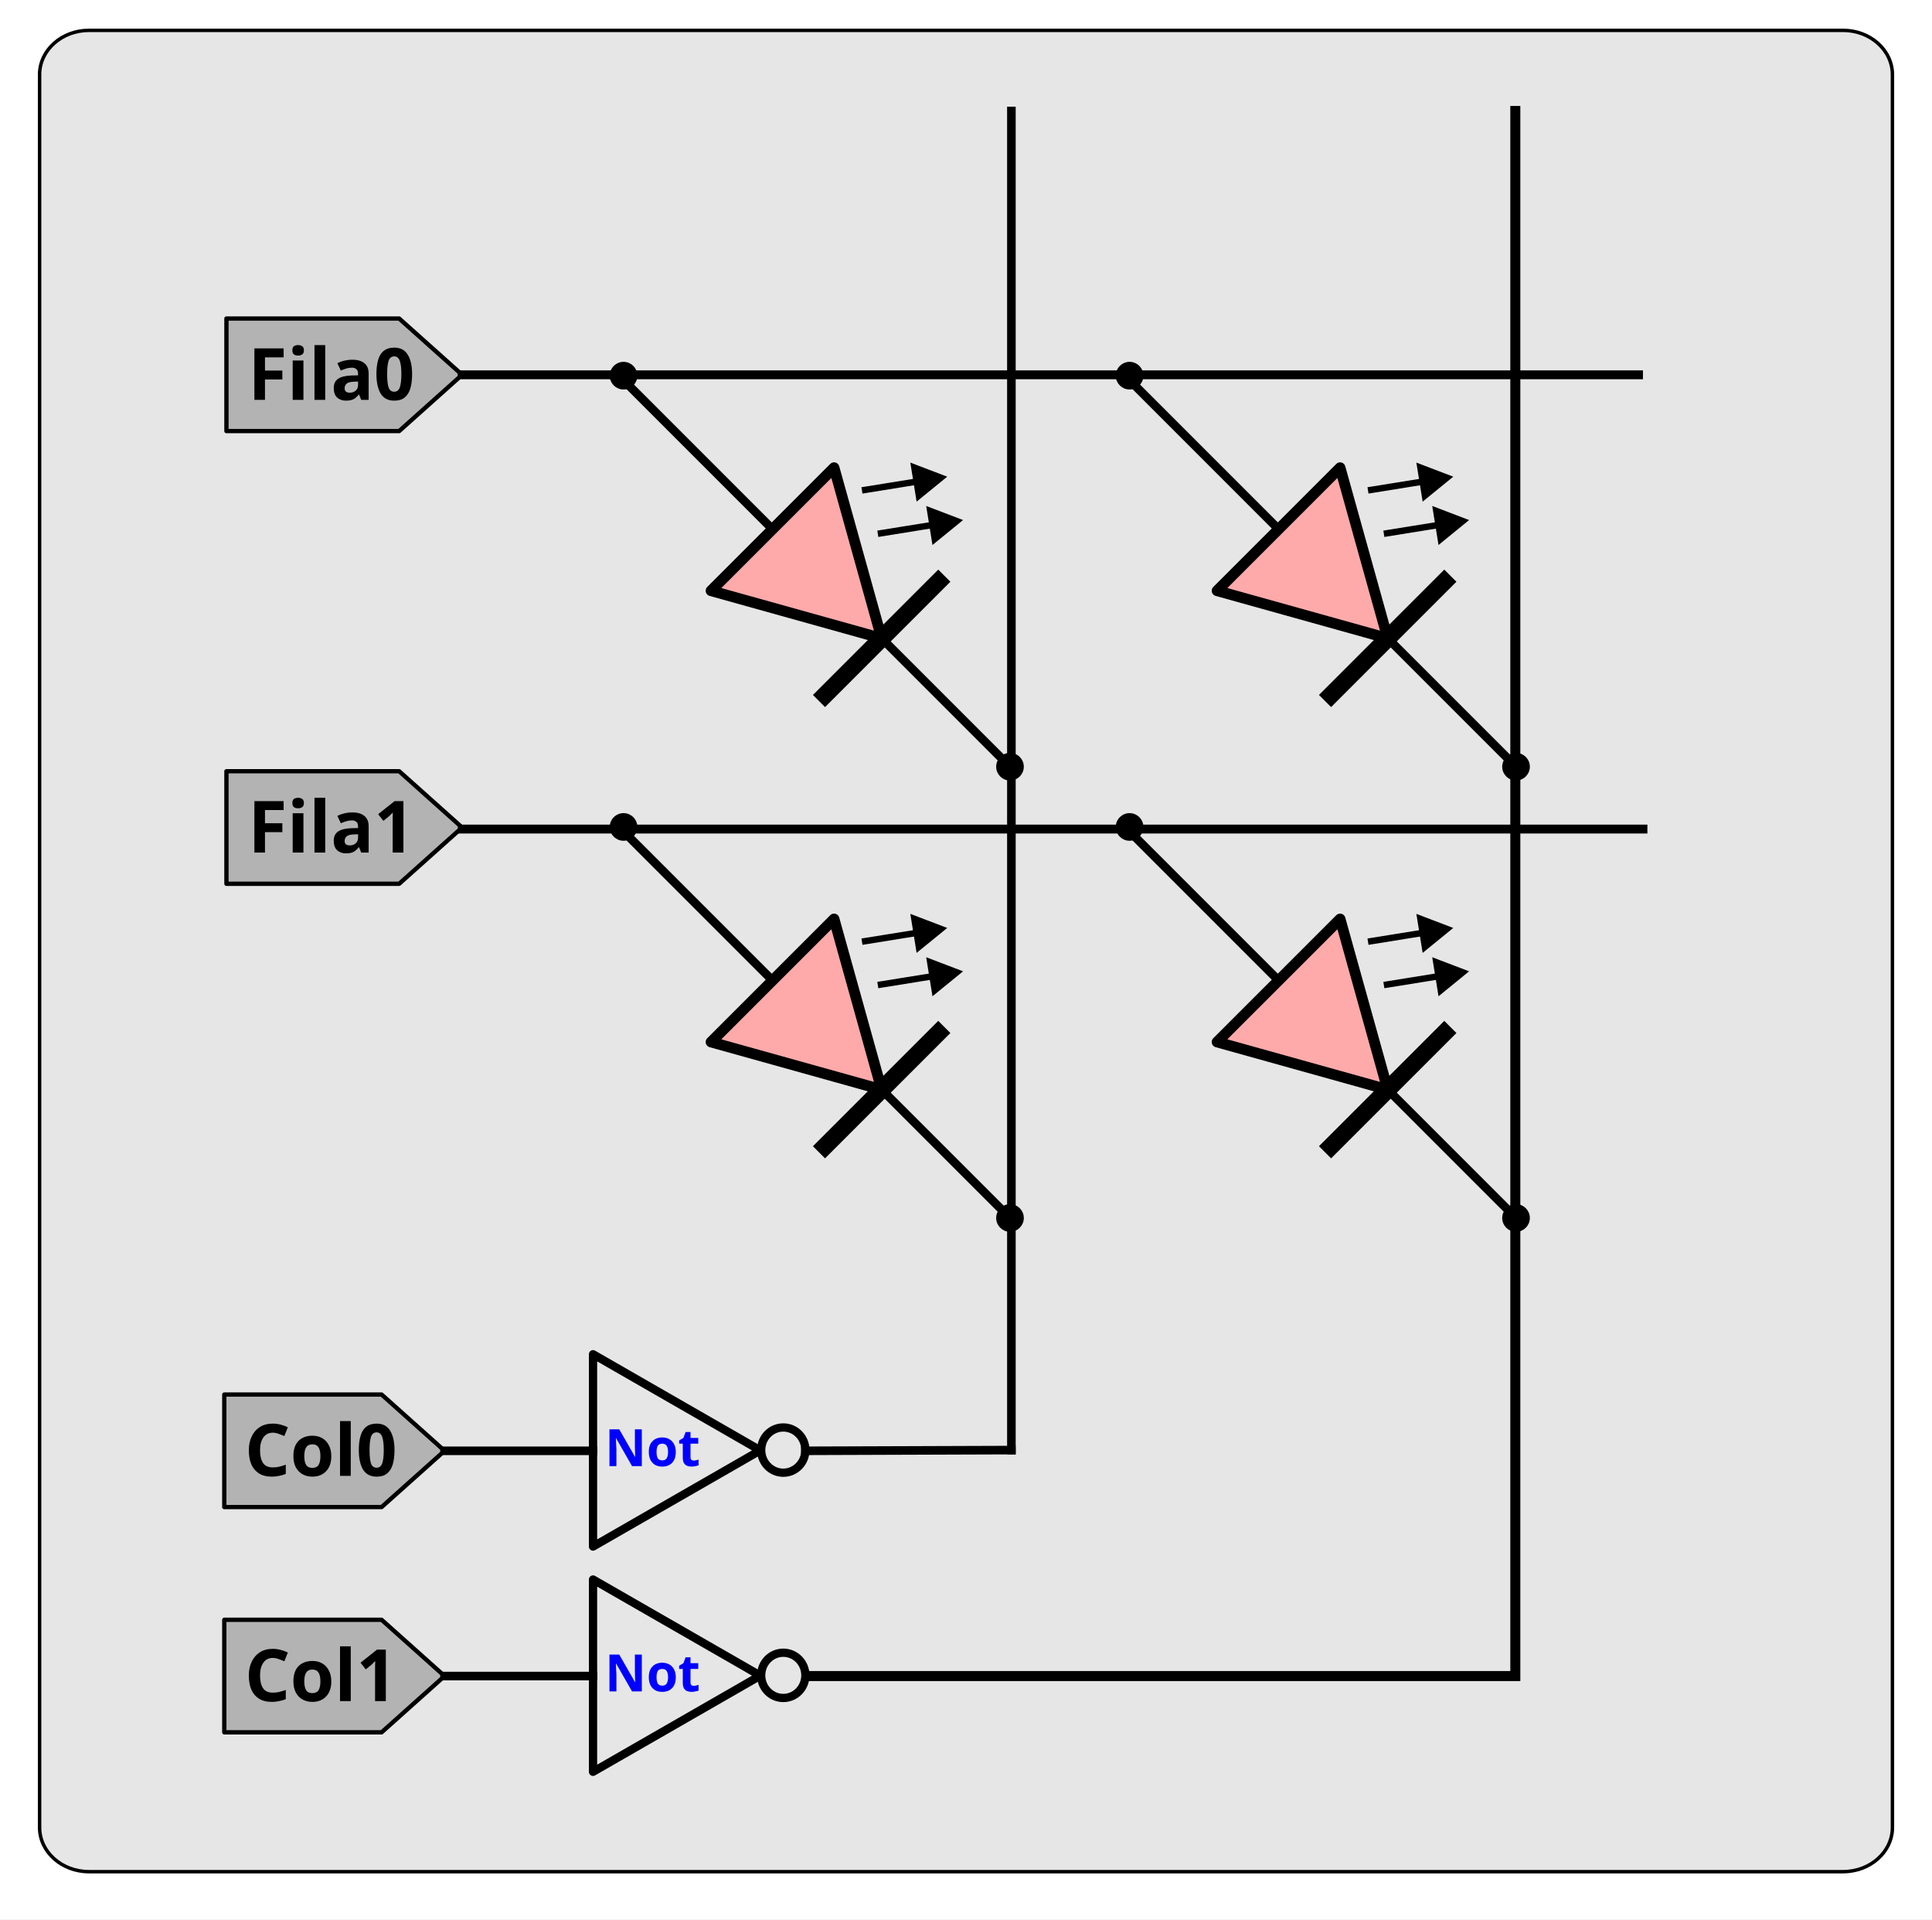
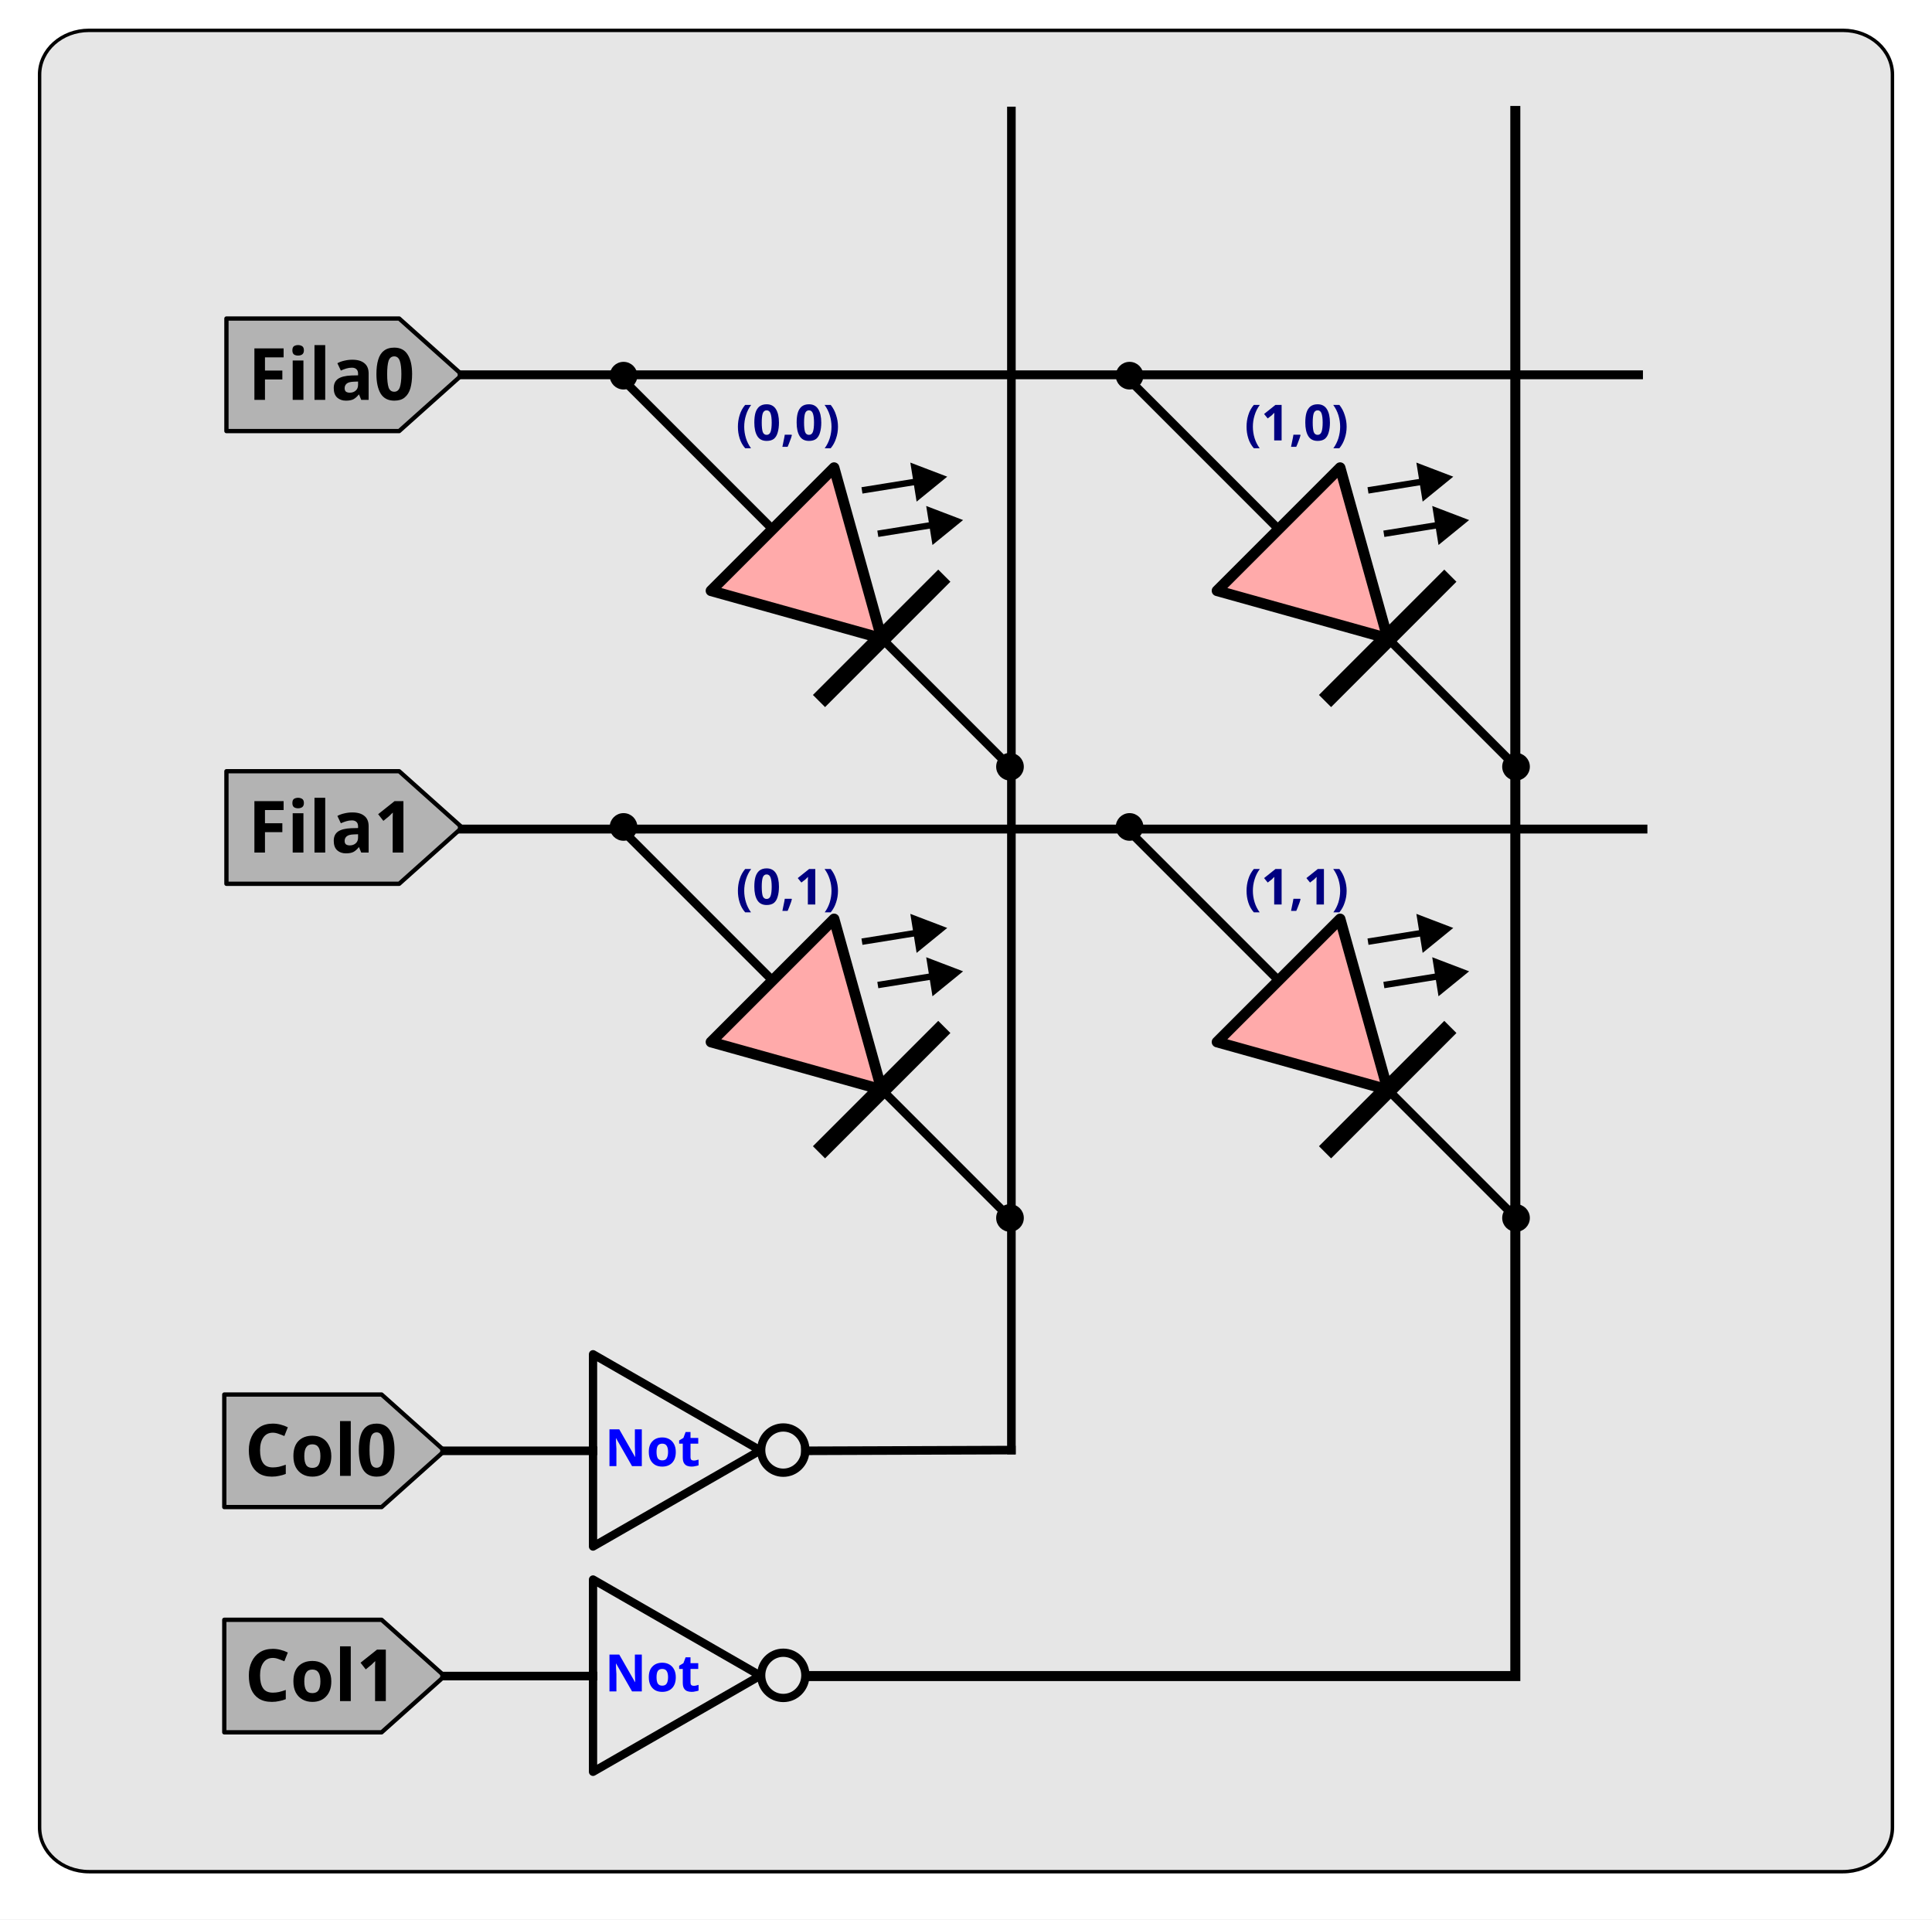
<svg xmlns="http://www.w3.org/2000/svg" width="190.375mm" height="189.095mm" viewBox="0 0 190.375 189.095" version="1.1" id="svg1">
  <defs id="defs1">
    <rect x="85.995" y="633.145" width="240.993" height="25.743" id="rect21" />
    <marker style="overflow:visible" id="Triangle" refX="0" refY="0" orient="auto-start-reverse" markerWidth="1" markerHeight="1" viewBox="0 0 1 1" preserveAspectRatio="xMidYMid">
      <path transform="scale(0.5)" style="fill:context-stroke;fill-rule:evenodd;stroke:context-stroke;stroke-width:1pt" d="M 5.77,0 -2.88,5 V -5 Z" id="path135" />
    </marker>
    <rect x="85.995" y="633.145" width="212.028" height="56.233" id="rect4" />
    <rect x="85.995" y="633.145" width="212.028" height="56.233" id="rect15" />
  </defs>
  <g id="layer2" transform="translate(24.39492,272.7837)">
    <rect style="fill:#ffffff;stroke:none;stroke-width:0.342;stroke-linecap:round;stroke-linejoin:miter;stroke-dasharray:none;stroke-opacity:1" id="rect23" width="190.375" height="189.095" x="-24.395" y="-272.784" rx="0" ry="0" />
    <rect style="fill:#e6e6e6;stroke:#000000;stroke-width:0.34;stroke-linecap:round;stroke-linejoin:miter;stroke-dasharray:none;stroke-opacity:1" id="rect22" width="182.575" height="181.403" x="-20.494" y="-269.792" rx="4.867" ry="4.36" />
  </g>
  <g id="layer1" transform="translate(24.39492,272.7837)">
    <path id="rect1" style="fill:#b3b3b3;stroke:#000000;stroke-width:0.423;stroke-linecap:round;stroke-linejoin:round" d="M -2.083,-241.403 H 14.939 l 6.201,5.544 -6.201,5.544 H -2.083 Z" />
    <text xml:space="preserve" style="font-style:normal;font-variant:normal;font-weight:bold;font-stretch:normal;font-size:7.07px;font-family:Ubuntu;-inkscape-font-specification:'Ubuntu Bold';fill:#000000;stroke-width:0.423;stroke-linecap:round;stroke-linejoin:round" x="0.035" y="-232.415" id="text1" transform="scale(0.9958176,1.0042)">
      <tspan id="tspan1" style="font-style:normal;font-variant:normal;font-weight:bold;font-stretch:normal;font-family:Ubuntu;-inkscape-font-specification:'Ubuntu Bold';fill:#000000;stroke-width:0.423" x="0.035" y="-232.415">Fila0</tspan>
    </text>
    <path style="fill:none;stroke:#000000;stroke-width:0.846;stroke-linecap:square;stroke-linejoin:miter;stroke-dasharray:none;stroke-opacity:1" d="m 75.265,-129.922 -20.3,0.07" id="path7" />
    <path style="fill:none;stroke:#000000;stroke-width:0.873;stroke-linecap:square;stroke-linejoin:miter;stroke-dasharray:none;stroke-opacity:1" d="M 137.061,-235.858 H 21.14" id="path8" />
    <path id="path2" style="fill:#b3b3b3;stroke:#000000;stroke-width:0.423;stroke-linecap:round;stroke-linejoin:round" d="M -2.294,-135.396 H 13.208 l 6.201,5.544 -6.201,5.544 H -2.294 Z" />
    <text xml:space="preserve" style="font-style:normal;font-variant:normal;font-weight:bold;font-stretch:normal;font-size:7.07px;font-family:Ubuntu;-inkscape-font-specification:'Ubuntu Bold';fill:#000000;stroke-width:0.423;stroke-linecap:round;stroke-linejoin:round" x="-0.281" y="-126.852" id="text3" transform="scale(0.9958176,1.0042)">
      <tspan id="tspan3" style="font-style:normal;font-variant:normal;font-weight:bold;font-stretch:normal;font-family:Ubuntu;-inkscape-font-specification:'Ubuntu Bold';fill:#000000;stroke-width:0.423" x="-0.281" y="-126.852">Col0</tspan>
    </text>
    <circle style="fill:#000000;stroke:#000000;stroke-width:0.423;stroke-linejoin:round" id="path13" cx="37.047" cy="-235.773" r="1.151" />
    <path d="m 34.041,-139.365 16.482,9.473 -16.482,9.473 z" id="path4-5" style="fill:none;stroke:#000000;stroke-width:0.815;stroke-linejoin:round;stroke-miterlimit:4;stroke-dasharray:none" />
    <ellipse cx="52.788" cy="-129.922" id="circle6" style="fill:none;stroke:#000000;stroke-width:0.815;stroke-linecap:round;stroke-linejoin:round;stroke-miterlimit:4;stroke-dasharray:none" rx="2.178" ry="2.229" />
    <text xml:space="preserve" style="font-style:normal;font-weight:normal;font-size:1.222px;line-height:0%;font-family:sans-serif;letter-spacing:0px;word-spacing:0px;fill:#0000ff;fill-opacity:1;stroke:none;stroke-width:0.102px;stroke-linecap:butt;stroke-linejoin:miter;stroke-opacity:1" x="35.376" y="-127.741" id="text4142" transform="scale(0.9953213,1.004701)">
      <tspan id="tspan4144" x="35.376" y="-127.741" style="font-style:normal;font-variant:normal;font-weight:bold;font-stretch:normal;font-size:5.058px;line-height:1.25;font-family:sans-serif;-inkscape-font-specification:'sans-serif Bold';stroke-width:0.102px">Not</tspan>
    </text>
    <path style="fill:none;stroke:#000000;stroke-width:0.846;stroke-linecap:square;stroke-linejoin:miter;stroke-dasharray:none;stroke-opacity:1" d="M 34.041,-129.851 H 19.409" id="path16" />
    <path style="fill:#ffaaaa;stroke:#000000;stroke-width:1.057;stroke-linecap:round;stroke-linejoin:round;stroke-dasharray:none;stroke-opacity:1" d="m 45.669,-214.585 12.122,-12.122 c 0,0 4.69,16.813 4.69,16.813 z" id="path1" />
    <path style="fill:none;stroke:#000000;stroke-width:1.692;stroke-linecap:square;stroke-linejoin:miter;stroke-dasharray:none;stroke-opacity:1" d="m 56.905,-204.318 11.153,-11.153" id="path4" />
    <path style="fill:none;stroke:#000000;stroke-width:0.633;stroke-linecap:square;stroke-linejoin:miter;stroke-dasharray:none;stroke-opacity:1;marker-end:url(#Triangle)" d="m 60.853,-224.52 5.871,-0.945" id="path5" />
    <path style="fill:none;stroke:#000000;stroke-width:0.633;stroke-linecap:square;stroke-linejoin:miter;stroke-dasharray:none;stroke-opacity:1;marker-end:url(#Triangle)" d="m 62.416,-220.247 5.871,-0.945" id="path6" />
    <path style="fill:none;stroke:#000000;stroke-width:0.846;stroke-linecap:square;stroke-linejoin:miter;stroke-dasharray:none;stroke-opacity:1" d="M 51.73,-220.646 36.973,-235.403" id="path12" />
    <path style="fill:none;stroke:#000000;stroke-width:0.846;stroke-linecap:square;stroke-linejoin:miter;stroke-dasharray:none;stroke-opacity:1" d="M 75.127,-197.249 62.482,-209.894" id="path19" />
    <path style="fill:none;stroke:#000000;stroke-width:0.846;stroke-linecap:square;stroke-linejoin:miter;stroke-dasharray:none;stroke-opacity:1" d="m 75.266,-261.851 v 131.929" id="path20" />
    <circle style="fill:#000000;stroke:#000000;stroke-width:0.423;stroke-linejoin:round" id="circle20" cx="75.127" cy="-197.249" r="1.151" />
    <circle style="fill:#000000;stroke:#000000;stroke-width:0.423;stroke-linejoin:round" id="circle21" cx="86.911" cy="-235.773" r="1.151" />
    <path style="fill:#ffaaaa;stroke:#000000;stroke-width:1.057;stroke-linecap:round;stroke-linejoin:round;stroke-dasharray:none;stroke-opacity:1" d="m 95.533,-214.585 12.122,-12.122 c 0,0 4.69,16.813 4.69,16.813 z" id="path21" />
    <path style="fill:none;stroke:#000000;stroke-width:1.692;stroke-linecap:square;stroke-linejoin:miter;stroke-dasharray:none;stroke-opacity:1" d="m 106.769,-204.318 11.153,-11.153" id="path22" />
    <path style="fill:none;stroke:#000000;stroke-width:0.633;stroke-linecap:square;stroke-linejoin:miter;stroke-dasharray:none;stroke-opacity:1;marker-end:url(#Triangle)" d="m 110.717,-224.52 5.871,-0.945" id="path23" />
    <path style="fill:none;stroke:#000000;stroke-width:0.633;stroke-linecap:square;stroke-linejoin:miter;stroke-dasharray:none;stroke-opacity:1;marker-end:url(#Triangle)" d="m 112.28,-220.247 5.871,-0.945" id="path24" />
    <path style="fill:none;stroke:#000000;stroke-width:0.846;stroke-linecap:square;stroke-linejoin:miter;stroke-dasharray:none;stroke-opacity:1" d="M 101.594,-220.646 86.837,-235.403" id="path25" />
    <path style="fill:none;stroke:#000000;stroke-width:0.846;stroke-linecap:square;stroke-linejoin:miter;stroke-dasharray:none;stroke-opacity:1" d="m 124.991,-197.249 -12.646,-12.646" id="path26" />
    <circle style="fill:#000000;stroke:#000000;stroke-width:0.423;stroke-linejoin:round" id="circle26" cx="124.991" cy="-197.249" r="1.151" />
    <path id="path27" style="fill:#b3b3b3;stroke:#000000;stroke-width:0.423;stroke-linecap:round;stroke-linejoin:round" d="M -2.083,-196.802 H 14.939 l 6.201,5.544 -6.201,5.544 H -2.083 Z" />
    <text xml:space="preserve" style="font-style:normal;font-variant:normal;font-weight:bold;font-stretch:normal;font-size:7.07px;font-family:Ubuntu;-inkscape-font-specification:'Ubuntu Bold';fill:#000000;stroke-width:0.423;stroke-linecap:round;stroke-linejoin:round" x="0.035" y="-188.001" id="text27" transform="scale(0.9958176,1.0042)">
      <tspan id="tspan27" style="font-style:normal;font-variant:normal;font-weight:bold;font-stretch:normal;font-family:Ubuntu;-inkscape-font-specification:'Ubuntu Bold';fill:#000000;stroke-width:0.423" x="0.035" y="-188.001">Fila1</tspan>
    </text>
    <path style="fill:none;stroke:#000000;stroke-width:0.874;stroke-linecap:square;stroke-linejoin:miter;stroke-dasharray:none;stroke-opacity:1" d="M 137.498,-191.105 H 21.163" id="path28" />
    <path style="fill:none;stroke:#000000;stroke-width:0.987;stroke-linecap:square;stroke-linejoin:miter;stroke-dasharray:none;stroke-opacity:1" d="M 124.921,-261.851 V -107.66 H 55.165" id="path29" />
    <circle style="fill:#000000;stroke:#000000;stroke-width:0.423;stroke-linejoin:round" id="circle29" cx="37.047" cy="-191.314" r="1.151" />
    <path style="fill:#ffaaaa;stroke:#000000;stroke-width:1.057;stroke-linecap:round;stroke-linejoin:round;stroke-dasharray:none;stroke-opacity:1" d="m 45.669,-170.126 12.122,-12.122 c 0,0 4.69,16.813 4.69,16.813 z" id="path30" />
    <path style="fill:none;stroke:#000000;stroke-width:1.692;stroke-linecap:square;stroke-linejoin:miter;stroke-dasharray:none;stroke-opacity:1" d="m 56.905,-159.859 11.153,-11.153" id="path31" />
    <path style="fill:none;stroke:#000000;stroke-width:0.633;stroke-linecap:square;stroke-linejoin:miter;stroke-dasharray:none;stroke-opacity:1;marker-end:url(#Triangle)" d="m 60.853,-180.061 5.871,-0.945" id="path32" />
    <path style="fill:none;stroke:#000000;stroke-width:0.633;stroke-linecap:square;stroke-linejoin:miter;stroke-dasharray:none;stroke-opacity:1;marker-end:url(#Triangle)" d="m 62.416,-175.788 5.871,-0.945" id="path33" />
    <path style="fill:none;stroke:#000000;stroke-width:0.846;stroke-linecap:square;stroke-linejoin:miter;stroke-dasharray:none;stroke-opacity:1" d="M 51.73,-176.187 36.973,-190.944" id="path34" />
    <path style="fill:none;stroke:#000000;stroke-width:0.846;stroke-linecap:square;stroke-linejoin:miter;stroke-dasharray:none;stroke-opacity:1" d="M 75.127,-152.79 62.482,-165.435" id="path35" />
    <circle style="fill:#000000;stroke:#000000;stroke-width:0.423;stroke-linejoin:round" id="circle35" cx="75.127" cy="-152.79" r="1.151" />
    <circle style="fill:#000000;stroke:#000000;stroke-width:0.423;stroke-linejoin:round" id="circle36" cx="86.911" cy="-191.314" r="1.151" />
    <path style="fill:#ffaaaa;stroke:#000000;stroke-width:1.057;stroke-linecap:round;stroke-linejoin:round;stroke-dasharray:none;stroke-opacity:1" d="m 95.533,-170.126 12.122,-12.122 c 0,0 4.69,16.813 4.69,16.813 z" id="path36" />
    <path style="fill:none;stroke:#000000;stroke-width:1.692;stroke-linecap:square;stroke-linejoin:miter;stroke-dasharray:none;stroke-opacity:1" d="m 106.769,-159.859 11.153,-11.153" id="path37" />
    <path style="fill:none;stroke:#000000;stroke-width:0.633;stroke-linecap:square;stroke-linejoin:miter;stroke-dasharray:none;stroke-opacity:1;marker-end:url(#Triangle)" d="m 110.717,-180.061 5.871,-0.945" id="path38" />
    <path style="fill:none;stroke:#000000;stroke-width:0.633;stroke-linecap:square;stroke-linejoin:miter;stroke-dasharray:none;stroke-opacity:1;marker-end:url(#Triangle)" d="m 112.28,-175.788 5.871,-0.945" id="path39" />
    <path style="fill:none;stroke:#000000;stroke-width:0.846;stroke-linecap:square;stroke-linejoin:miter;stroke-dasharray:none;stroke-opacity:1" d="M 101.594,-176.187 86.837,-190.944" id="path40" />
    <path style="fill:none;stroke:#000000;stroke-width:0.846;stroke-linecap:square;stroke-linejoin:miter;stroke-dasharray:none;stroke-opacity:1" d="m 124.991,-152.79 -12.646,-12.646" id="path41" />
    <circle style="fill:#000000;stroke:#000000;stroke-width:0.423;stroke-linejoin:round" id="circle41" cx="124.991" cy="-152.79" r="1.151" />
    <path id="path42" style="fill:#b3b3b3;stroke:#000000;stroke-width:0.423;stroke-linecap:round;stroke-linejoin:round" d="M -2.294,-113.204 H 13.208 l 6.201,5.544 -6.201,5.544 H -2.294 Z" />
    <text xml:space="preserve" style="font-style:normal;font-variant:normal;font-weight:bold;font-stretch:normal;font-size:7.07px;font-family:Ubuntu;-inkscape-font-specification:'Ubuntu Bold';fill:#000000;stroke-width:0.423;stroke-linecap:round;stroke-linejoin:round" x="-0.281" y="-104.753" id="text42" transform="scale(0.9958176,1.0042)">
      <tspan id="tspan42" style="font-style:normal;font-variant:normal;font-weight:bold;font-stretch:normal;font-family:Ubuntu;-inkscape-font-specification:'Ubuntu Bold';fill:#000000;stroke-width:0.423" x="-0.281" y="-104.753">Col1</tspan>
    </text>
    <path d="m 34.041,-117.173 16.482,9.473 -16.482,9.473 z" id="path43" style="fill:none;stroke:#000000;stroke-width:0.815;stroke-linejoin:round;stroke-miterlimit:4;stroke-dasharray:none" />
    <ellipse cx="52.788" cy="-107.73" id="ellipse43" style="fill:none;stroke:#000000;stroke-width:0.815;stroke-linecap:round;stroke-linejoin:round;stroke-miterlimit:4;stroke-dasharray:none" rx="2.178" ry="2.229" />
    <text xml:space="preserve" style="font-style:normal;font-weight:normal;font-size:1.222px;line-height:0%;font-family:sans-serif;letter-spacing:0px;word-spacing:0px;fill:#0000ff;fill-opacity:1;stroke:none;stroke-width:0.102px;stroke-linecap:butt;stroke-linejoin:miter;stroke-opacity:1" x="35.376" y="-105.653" id="text43" transform="scale(0.9953213,1.004701)">
      <tspan id="tspan43" x="35.376" y="-105.653" style="font-style:normal;font-variant:normal;font-weight:bold;font-stretch:normal;font-size:5.058px;line-height:1.25;font-family:sans-serif;-inkscape-font-specification:'sans-serif Bold';stroke-width:0.102px">Not</tspan>
    </text>
    <path style="fill:none;stroke:#000000;stroke-width:0.846;stroke-linecap:square;stroke-linejoin:miter;stroke-dasharray:none;stroke-opacity:1" d="M 34.041,-107.66 H 19.409" id="path44" />
+     <text xml:space="preserve" style="font-style:normal;font-variant:normal;font-weight:bold;font-stretch:normal;font-size:4.885px;font-family:Ubuntu;-inkscape-font-specification:'Ubuntu Bold';fill:#000080;stroke-width:0.292;stroke-linecap:round;stroke-linejoin:round" x="48.317" y="-228.434" id="text45" transform="scale(0.9958176,1.0042)">
+       <tspan id="tspan45" style="font-style:normal;font-variant:normal;font-weight:bold;font-stretch:normal;font-family:Ubuntu;-inkscape-font-specification:'Ubuntu Bold';fill:#000080;stroke-width:0.292" x="48.317" y="-228.434">(0,0)</tspan>
+     </text>
+     <text xml:space="preserve" style="font-style:normal;font-variant:normal;font-weight:bold;font-stretch:normal;font-size:4.885px;font-family:Ubuntu;-inkscape-font-specification:'Ubuntu Bold';fill:#000080;stroke-width:0.292;stroke-linecap:round;stroke-linejoin:round" x="98.648" y="-228.434" id="text46" transform="scale(0.9958176,1.0042)">
+       <tspan id="tspan46" style="font-style:normal;font-variant:normal;font-weight:bold;font-stretch:normal;font-family:Ubuntu;-inkscape-font-specification:'Ubuntu Bold';fill:#000080;stroke-width:0.292" x="98.648" y="-228.434">(1,0)</tspan>
+     </text>
+     <text xml:space="preserve" style="font-style:normal;font-variant:normal;font-weight:bold;font-stretch:normal;font-size:4.885px;font-family:Ubuntu;-inkscape-font-specification:'Ubuntu Bold';fill:#000080;stroke-width:0.292;stroke-linecap:round;stroke-linejoin:round" x="48.317" y="-182.902" id="text47" transform="scale(0.9958176,1.0042)">
+       <tspan id="tspan47" style="font-style:normal;font-variant:normal;font-weight:bold;font-stretch:normal;font-family:Ubuntu;-inkscape-font-specification:'Ubuntu Bold';fill:#000080;stroke-width:0.292" x="48.317" y="-182.902">(0,1)</tspan>
+     </text>
+     <text xml:space="preserve" style="font-style:normal;font-variant:normal;font-weight:bold;font-stretch:normal;font-size:4.885px;font-family:Ubuntu;-inkscape-font-specification:'Ubuntu Bold';fill:#000080;stroke-width:0.292;stroke-linecap:round;stroke-linejoin:round" x="98.648" y="-182.902" id="text48" transform="scale(0.9958176,1.0042)">
+       <tspan id="tspan48" style="font-style:normal;font-variant:normal;font-weight:bold;font-stretch:normal;font-family:Ubuntu;-inkscape-font-specification:'Ubuntu Bold';fill:#000080;stroke-width:0.292" x="98.648" y="-182.902">(1,1)</tspan>
+     </text>
  </g>
</svg>
